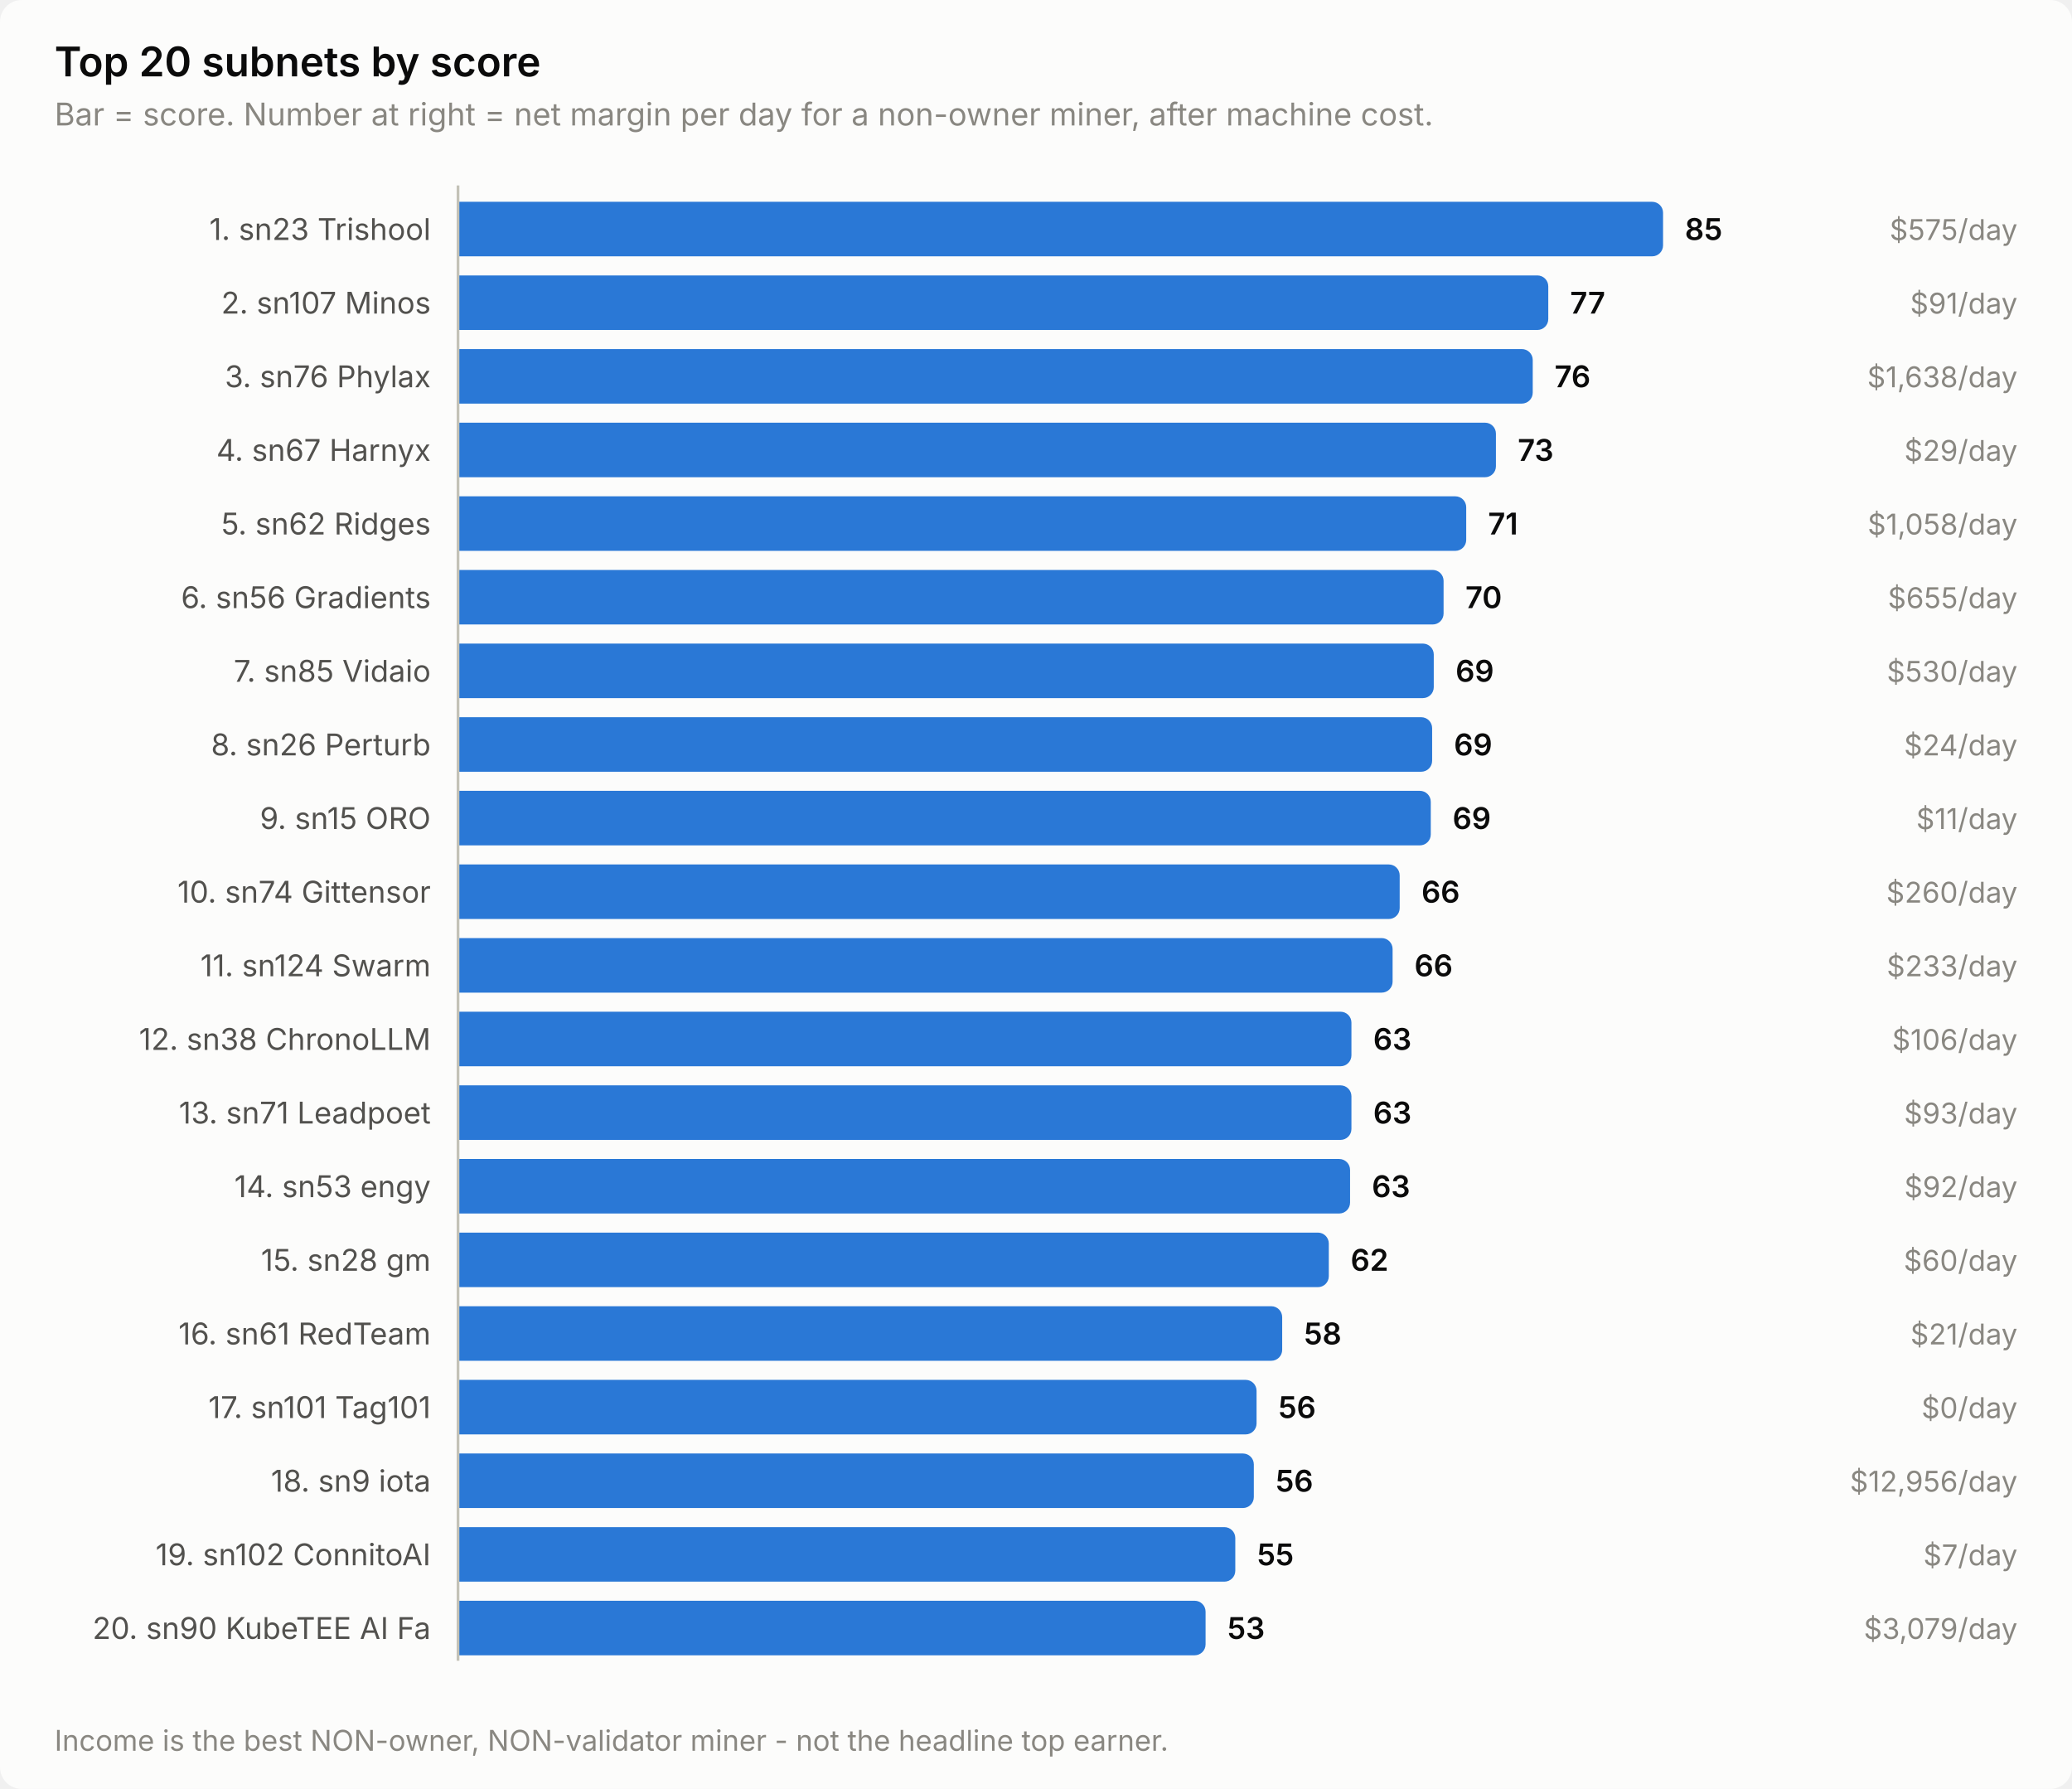
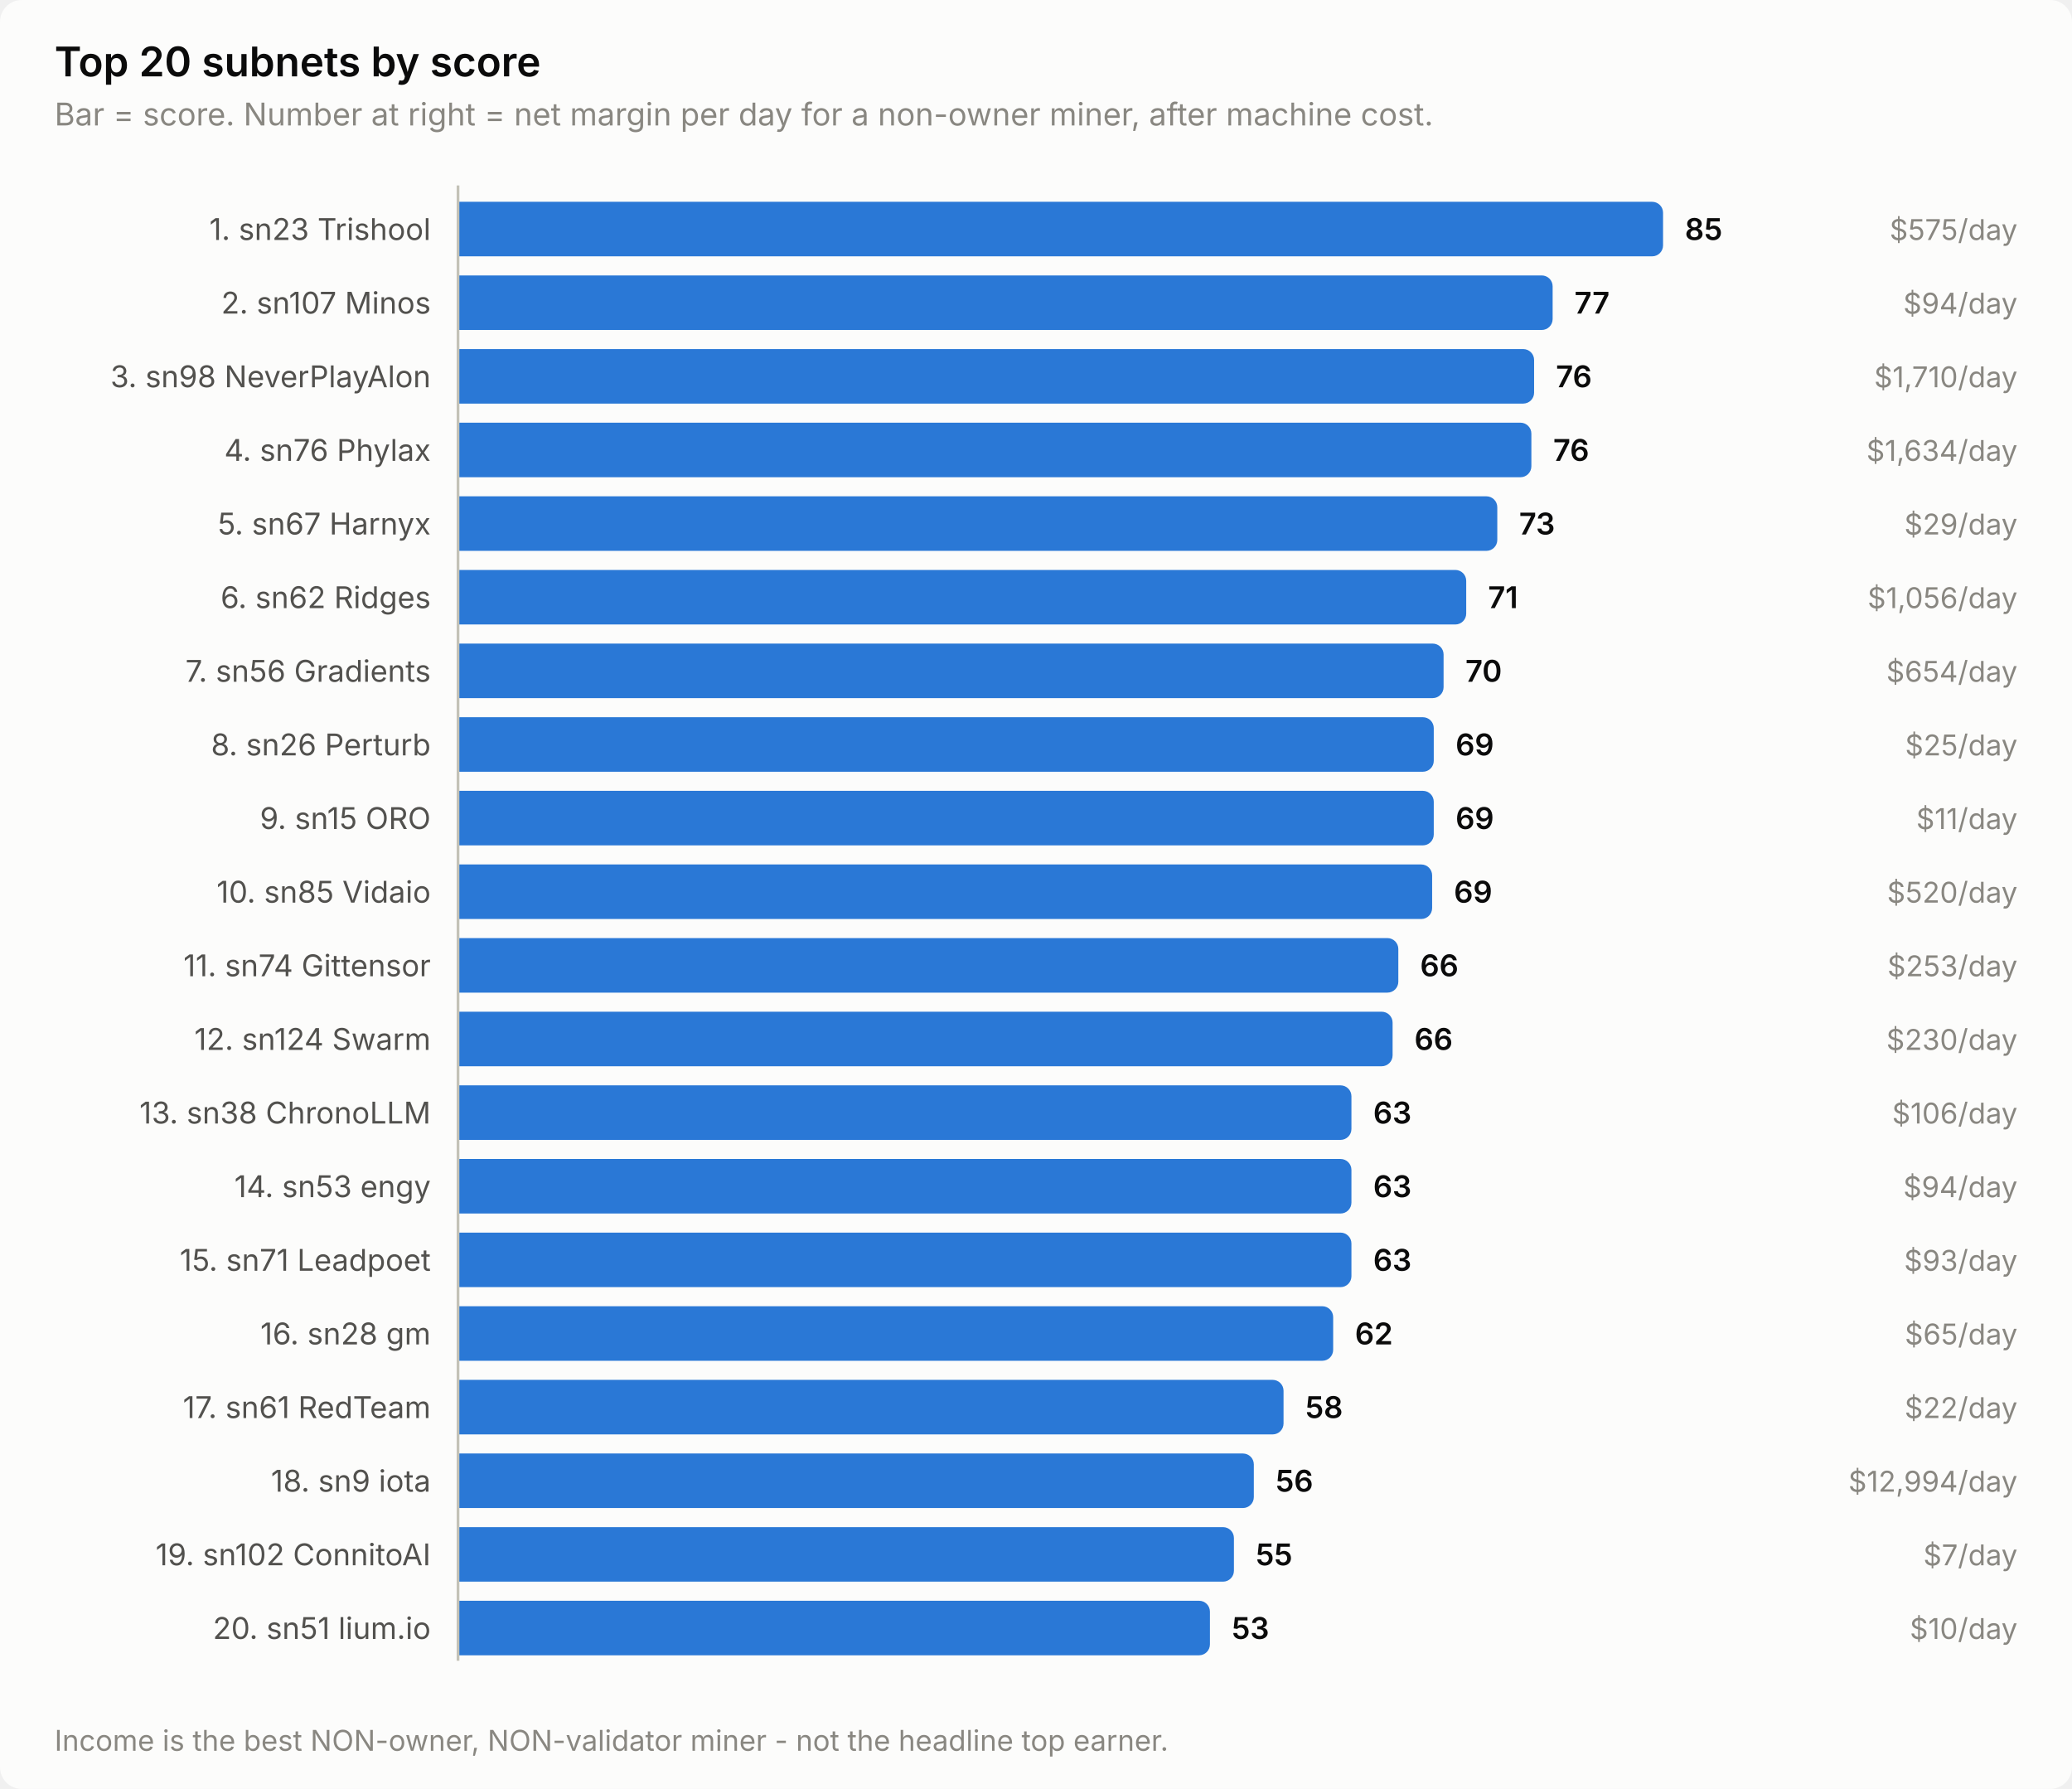
<svg xmlns="http://www.w3.org/2000/svg" width="760" height="656" viewBox="0 0 760 656" role="img" aria-label="Top 20 subnets by score">
  <style>
    text { font-family: system-ui, -apple-system, 'Segoe UI', sans-serif; }
    .t-title { font-size: 15px; font-weight: 600; }
    .t-sub { font-size: 11.5px; }
    .t-lab { font-size: 11px; }
    .t-val { font-size: 11px; font-weight: 600; font-variant-numeric: tabular-nums; }
    .t-tick { font-size: 10.5px; font-variant-numeric: tabular-nums; }

    .surface { fill: #fcfcfb; }
    .ink { fill: #0b0b0b; }
    .ink2 { fill: #52514e; }
    .muted { fill: #898781; }
    .grid { stroke: #e1e0d9; }
    .axis { stroke: #c3c2b7; }
    .accent { fill: #2a78d6; }
    .critical { fill: #d03b3b; }
    .deemph { fill: #d8d7d0; }

    @media (prefers-color-scheme: dark) {
      .surface { fill: #1a1a19; }
      .ink { fill: #ffffff; }
      .ink2 { fill: #c3c2b7; }
      .muted { fill: #898781; }
      .grid { stroke: #2c2c2a; }
      .axis { stroke: #383835; }
      .accent { fill: #3987e5; }
      .deemph { fill: #3a3a37; }
    }
</style>
  <rect class="surface" width="760" height="656" rx="8" />
  <text class="ink t-title" x="20" y="28">Top 20 subnets by score</text>
  <text class="muted t-sub" x="20" y="46">Bar = score. Number at right = net margin per day for a non-owner miner, after machine cost.</text>
  <text class="ink2 t-lab" x="158" y="88" text-anchor="end">1. sn23 Trishool</text>
  <path class="accent" d="M168.0,74.0 H606.0 a4.0,4.0 0 0 1 4.0,4.0 V90.0 a4.0,4.0 0 0 1 -4.0,4.0 H168.0 Z" />
  <text class="ink t-val" x="618.0" y="88">85</text>
  <text class="muted t-tick" x="740" y="88" text-anchor="end">$575/day</text>
  <text class="ink2 t-lab" x="158" y="115" text-anchor="end">2. sn107 Minos</text>
-   <path class="accent" d="M168.0,101.0 H563.9 a4.0,4.0 0 0 1 4.0,4.0 V117.0 a4.0,4.0 0 0 1 -4.0,4.0 H168.0 Z" />
-   <text class="ink t-val" x="575.9" y="115">77</text>
-   <text class="muted t-tick" x="740" y="115" text-anchor="end">$91/day</text>
-   <text class="ink2 t-lab" x="158" y="142" text-anchor="end">3. sn76 Phylax</text>
-   <path class="accent" d="M168.0,128.0 H558.2 a4.0,4.0 0 0 1 4.0,4.0 V144.0 a4.0,4.0 0 0 1 -4.0,4.0 H168.0 Z" />
-   <text class="ink t-val" x="570.2" y="142">76</text>
-   <text class="muted t-tick" x="740" y="142" text-anchor="end">$1,638/day</text>
-   <text class="ink2 t-lab" x="158" y="169" text-anchor="end">4. sn67 Harnyx</text>
-   <path class="accent" d="M168.0,155.0 H544.7 a4.0,4.0 0 0 1 4.0,4.0 V171.0 a4.0,4.0 0 0 1 -4.0,4.0 H168.0 Z" />
-   <text class="ink t-val" x="556.7" y="169">73</text>
-   <text class="muted t-tick" x="740" y="169" text-anchor="end">$29/day</text>
-   <text class="ink2 t-lab" x="158" y="196" text-anchor="end">5. sn62 Ridges</text>
-   <path class="accent" d="M168.0,182.0 H533.8 a4.0,4.0 0 0 1 4.0,4.0 V198.0 a4.0,4.0 0 0 1 -4.0,4.0 H168.0 Z" />
-   <text class="ink t-val" x="545.8" y="196">71</text>
-   <text class="muted t-tick" x="740" y="196" text-anchor="end">$1,058/day</text>
-   <text class="ink2 t-lab" x="158" y="223" text-anchor="end">6. sn56 Gradients</text>
-   <path class="accent" d="M168.0,209.0 H525.5 a4.0,4.0 0 0 1 4.0,4.0 V225.0 a4.0,4.0 0 0 1 -4.0,4.0 H168.0 Z" />
-   <text class="ink t-val" x="537.5" y="223">70</text>
-   <text class="muted t-tick" x="740" y="223" text-anchor="end">$655/day</text>
-   <text class="ink2 t-lab" x="158" y="250" text-anchor="end">7. sn85 Vidaio</text>
-   <path class="accent" d="M168.0,236.0 H521.9 a4.0,4.0 0 0 1 4.0,4.0 V252.0 a4.0,4.0 0 0 1 -4.0,4.0 H168.0 Z" />
-   <text class="ink t-val" x="533.9" y="250">69</text>
-   <text class="muted t-tick" x="740" y="250" text-anchor="end">$530/day</text>
+   <path class="accent" d="M168.0,101.0 H565.5 a4.0,4.0 0 0 1 4.0,4.0 V117.0 a4.0,4.0 0 0 1 -4.0,4.0 H168.0 Z" />
+   <text class="ink t-val" x="577.5" y="115">77</text>
+   <text class="muted t-tick" x="740" y="115" text-anchor="end">$94/day</text>
+   <text class="ink2 t-lab" x="158" y="142" text-anchor="end">3. sn98 NeverPlayAlon</text>
+   <path class="accent" d="M168.0,128.0 H558.7 a4.0,4.0 0 0 1 4.0,4.0 V144.0 a4.0,4.0 0 0 1 -4.0,4.0 H168.0 Z" />
+   <text class="ink t-val" x="570.7" y="142">76</text>
+   <text class="muted t-tick" x="740" y="142" text-anchor="end">$1,710/day</text>
+   <text class="ink2 t-lab" x="158" y="169" text-anchor="end">4. sn76 Phylax</text>
+   <path class="accent" d="M168.0,155.0 H557.7 a4.0,4.0 0 0 1 4.0,4.0 V171.0 a4.0,4.0 0 0 1 -4.0,4.0 H168.0 Z" />
+   <text class="ink t-val" x="569.7" y="169">76</text>
+   <text class="muted t-tick" x="740" y="169" text-anchor="end">$1,634/day</text>
+   <text class="ink2 t-lab" x="158" y="196" text-anchor="end">5. sn67 Harnyx</text>
+   <path class="accent" d="M168.0,182.0 H545.2 a4.0,4.0 0 0 1 4.0,4.0 V198.0 a4.0,4.0 0 0 1 -4.0,4.0 H168.0 Z" />
+   <text class="ink t-val" x="557.2" y="196">73</text>
+   <text class="muted t-tick" x="740" y="196" text-anchor="end">$29/day</text>
+   <text class="ink2 t-lab" x="158" y="223" text-anchor="end">6. sn62 Ridges</text>
+   <path class="accent" d="M168.0,209.0 H533.8 a4.0,4.0 0 0 1 4.0,4.0 V225.0 a4.0,4.0 0 0 1 -4.0,4.0 H168.0 Z" />
+   <text class="ink t-val" x="545.8" y="223">71</text>
+   <text class="muted t-tick" x="740" y="223" text-anchor="end">$1,056/day</text>
+   <text class="ink2 t-lab" x="158" y="250" text-anchor="end">7. sn56 Gradients</text>
+   <path class="accent" d="M168.0,236.0 H525.5 a4.0,4.0 0 0 1 4.0,4.0 V252.0 a4.0,4.0 0 0 1 -4.0,4.0 H168.0 Z" />
+   <text class="ink t-val" x="537.5" y="250">70</text>
+   <text class="muted t-tick" x="740" y="250" text-anchor="end">$654/day</text>
  <text class="ink2 t-lab" x="158" y="277" text-anchor="end">8. sn26 Perturb</text>
-   <path class="accent" d="M168.0,263.0 H521.3 a4.0,4.0 0 0 1 4.0,4.0 V279.0 a4.0,4.0 0 0 1 -4.0,4.0 H168.0 Z" />
-   <text class="ink t-val" x="533.3" y="277">69</text>
-   <text class="muted t-tick" x="740" y="277" text-anchor="end">$24/day</text>
+   <path class="accent" d="M168.0,263.0 H521.9 a4.0,4.0 0 0 1 4.0,4.0 V279.0 a4.0,4.0 0 0 1 -4.0,4.0 H168.0 Z" />
+   <text class="ink t-val" x="533.9" y="277">69</text>
+   <text class="muted t-tick" x="740" y="277" text-anchor="end">$25/day</text>
  <text class="ink2 t-lab" x="158" y="304" text-anchor="end">9. sn15 ORO</text>
-   <path class="accent" d="M168.0,290.0 H520.8 a4.0,4.0 0 0 1 4.0,4.0 V306.0 a4.0,4.0 0 0 1 -4.0,4.0 H168.0 Z" />
-   <text class="ink t-val" x="532.8" y="304">69</text>
+   <path class="accent" d="M168.0,290.0 H521.9 a4.0,4.0 0 0 1 4.0,4.0 V306.0 a4.0,4.0 0 0 1 -4.0,4.0 H168.0 Z" />
+   <text class="ink t-val" x="533.9" y="304">69</text>
  <text class="muted t-tick" x="740" y="304" text-anchor="end">$11/day</text>
-   <text class="ink2 t-lab" x="158" y="331" text-anchor="end">10. sn74 Gittensor</text>
-   <path class="accent" d="M168.0,317.0 H509.4 a4.0,4.0 0 0 1 4.0,4.0 V333.0 a4.0,4.0 0 0 1 -4.0,4.0 H168.0 Z" />
-   <text class="ink t-val" x="521.4" y="331">66</text>
-   <text class="muted t-tick" x="740" y="331" text-anchor="end">$260/day</text>
-   <text class="ink2 t-lab" x="158" y="358" text-anchor="end">11. sn124 Swarm</text>
-   <path class="accent" d="M168.0,344.0 H506.8 a4.0,4.0 0 0 1 4.0,4.0 V360.0 a4.0,4.0 0 0 1 -4.0,4.0 H168.0 Z" />
-   <text class="ink t-val" x="518.8" y="358">66</text>
-   <text class="muted t-tick" x="740" y="358" text-anchor="end">$233/day</text>
-   <text class="ink2 t-lab" x="158" y="385" text-anchor="end">12. sn38 ChronoLLM</text>
-   <path class="accent" d="M168.0,371.0 H491.7 a4.0,4.0 0 0 1 4.0,4.0 V387.0 a4.0,4.0 0 0 1 -4.0,4.0 H168.0 Z" />
-   <text class="ink t-val" x="503.7" y="385">63</text>
-   <text class="muted t-tick" x="740" y="385" text-anchor="end">$106/day</text>
-   <text class="ink2 t-lab" x="158" y="412" text-anchor="end">13. sn71 Leadpoet</text>
+   <text class="ink2 t-lab" x="158" y="331" text-anchor="end">10. sn85 Vidaio</text>
+   <path class="accent" d="M168.0,317.0 H521.3 a4.0,4.0 0 0 1 4.0,4.0 V333.0 a4.0,4.0 0 0 1 -4.0,4.0 H168.0 Z" />
+   <text class="ink t-val" x="533.3" y="331">69</text>
+   <text class="muted t-tick" x="740" y="331" text-anchor="end">$520/day</text>
+   <text class="ink2 t-lab" x="158" y="358" text-anchor="end">11. sn74 Gittensor</text>
+   <path class="accent" d="M168.0,344.0 H508.9 a4.0,4.0 0 0 1 4.0,4.0 V360.0 a4.0,4.0 0 0 1 -4.0,4.0 H168.0 Z" />
+   <text class="ink t-val" x="520.9" y="358">66</text>
+   <text class="muted t-tick" x="740" y="358" text-anchor="end">$253/day</text>
+   <text class="ink2 t-lab" x="158" y="385" text-anchor="end">12. sn124 Swarm</text>
+   <path class="accent" d="M168.0,371.0 H506.8 a4.0,4.0 0 0 1 4.0,4.0 V387.0 a4.0,4.0 0 0 1 -4.0,4.0 H168.0 Z" />
+   <text class="ink t-val" x="518.8" y="385">66</text>
+   <text class="muted t-tick" x="740" y="385" text-anchor="end">$230/day</text>
+   <text class="ink2 t-lab" x="158" y="412" text-anchor="end">13. sn38 ChronoLLM</text>
  <path class="accent" d="M168.0,398.0 H491.7 a4.0,4.0 0 0 1 4.0,4.0 V414.0 a4.0,4.0 0 0 1 -4.0,4.0 H168.0 Z" />
  <text class="ink t-val" x="503.7" y="412">63</text>
-   <text class="muted t-tick" x="740" y="412" text-anchor="end">$93/day</text>
+   <text class="muted t-tick" x="740" y="412" text-anchor="end">$106/day</text>
  <text class="ink2 t-lab" x="158" y="439" text-anchor="end">14. sn53 engy</text>
-   <path class="accent" d="M168.0,425.0 H491.2 a4.0,4.0 0 0 1 4.0,4.0 V441.0 a4.0,4.0 0 0 1 -4.0,4.0 H168.0 Z" />
-   <text class="ink t-val" x="503.2" y="439">63</text>
-   <text class="muted t-tick" x="740" y="439" text-anchor="end">$92/day</text>
-   <text class="ink2 t-lab" x="158" y="466" text-anchor="end">15. sn28 gm</text>
-   <path class="accent" d="M168.0,452.0 H483.4 a4.0,4.0 0 0 1 4.0,4.0 V468.0 a4.0,4.0 0 0 1 -4.0,4.0 H168.0 Z" />
-   <text class="ink t-val" x="495.4" y="466">62</text>
-   <text class="muted t-tick" x="740" y="466" text-anchor="end">$60/day</text>
-   <text class="ink2 t-lab" x="158" y="493" text-anchor="end">16. sn61 RedTeam</text>
-   <path class="accent" d="M168.0,479.0 H466.3 a4.0,4.0 0 0 1 4.0,4.0 V495.0 a4.0,4.0 0 0 1 -4.0,4.0 H168.0 Z" />
-   <text class="ink t-val" x="478.3" y="493">58</text>
-   <text class="muted t-tick" x="740" y="493" text-anchor="end">$21/day</text>
-   <text class="ink2 t-lab" x="158" y="520" text-anchor="end">17. sn101 Tag101</text>
-   <path class="accent" d="M168.0,506.0 H456.9 a4.0,4.0 0 0 1 4.0,4.0 V522.0 a4.0,4.0 0 0 1 -4.0,4.0 H168.0 Z" />
-   <text class="ink t-val" x="468.9" y="520">56</text>
-   <text class="muted t-tick" x="740" y="520" text-anchor="end">$0/day</text>
+   <path class="accent" d="M168.0,425.0 H491.7 a4.0,4.0 0 0 1 4.0,4.0 V441.0 a4.0,4.0 0 0 1 -4.0,4.0 H168.0 Z" />
+   <text class="ink t-val" x="503.7" y="439">63</text>
+   <text class="muted t-tick" x="740" y="439" text-anchor="end">$94/day</text>
+   <text class="ink2 t-lab" x="158" y="466" text-anchor="end">15. sn71 Leadpoet</text>
+   <path class="accent" d="M168.0,452.0 H491.7 a4.0,4.0 0 0 1 4.0,4.0 V468.0 a4.0,4.0 0 0 1 -4.0,4.0 H168.0 Z" />
+   <text class="ink t-val" x="503.7" y="466">63</text>
+   <text class="muted t-tick" x="740" y="466" text-anchor="end">$93/day</text>
+   <text class="ink2 t-lab" x="158" y="493" text-anchor="end">16. sn28 gm</text>
+   <path class="accent" d="M168.0,479.0 H485.0 a4.0,4.0 0 0 1 4.0,4.0 V495.0 a4.0,4.0 0 0 1 -4.0,4.0 H168.0 Z" />
+   <text class="ink t-val" x="497.0" y="493">62</text>
+   <text class="muted t-tick" x="740" y="493" text-anchor="end">$65/day</text>
+   <text class="ink2 t-lab" x="158" y="520" text-anchor="end">17. sn61 RedTeam</text>
+   <path class="accent" d="M168.0,506.0 H466.8 a4.0,4.0 0 0 1 4.0,4.0 V522.0 a4.0,4.0 0 0 1 -4.0,4.0 H168.0 Z" />
+   <text class="ink t-val" x="478.8" y="520">58</text>
+   <text class="muted t-tick" x="740" y="520" text-anchor="end">$22/day</text>
  <text class="ink2 t-lab" x="158" y="547" text-anchor="end">18. sn9 iota</text>
  <path class="accent" d="M168.0,533.0 H455.9 a4.0,4.0 0 0 1 4.0,4.0 V549.0 a4.0,4.0 0 0 1 -4.0,4.0 H168.0 Z" />
  <text class="ink t-val" x="467.9" y="547">56</text>
-   <text class="muted t-tick" x="740" y="547" text-anchor="end">$12,956/day</text>
+   <text class="muted t-tick" x="740" y="547" text-anchor="end">$12,994/day</text>
  <text class="ink2 t-lab" x="158" y="574" text-anchor="end">19. sn102 ConnitoAI</text>
-   <path class="accent" d="M168.0,560.0 H449.1 a4.0,4.0 0 0 1 4.0,4.0 V576.0 a4.0,4.0 0 0 1 -4.0,4.0 H168.0 Z" />
-   <text class="ink t-val" x="461.1" y="574">55</text>
+   <path class="accent" d="M168.0,560.0 H448.6 a4.0,4.0 0 0 1 4.0,4.0 V576.0 a4.0,4.0 0 0 1 -4.0,4.0 H168.0 Z" />
+   <text class="ink t-val" x="460.6" y="574">55</text>
  <text class="muted t-tick" x="740" y="574" text-anchor="end">$7/day</text>
-   <text class="ink2 t-lab" x="158" y="601" text-anchor="end">20. sn90 KubeTEE AI Fa</text>
-   <path class="accent" d="M168.0,587.0 H438.2 a4.0,4.0 0 0 1 4.0,4.0 V603.0 a4.0,4.0 0 0 1 -4.0,4.0 H168.0 Z" />
-   <text class="ink t-val" x="450.2" y="601">53</text>
-   <text class="muted t-tick" x="740" y="601" text-anchor="end">$3,079/day</text>
+   <text class="ink2 t-lab" x="158" y="601" text-anchor="end">20. sn51 lium.io</text>
+   <path class="accent" d="M168.0,587.0 H439.8 a4.0,4.0 0 0 1 4.0,4.0 V603.0 a4.0,4.0 0 0 1 -4.0,4.0 H168.0 Z" />
+   <text class="ink t-val" x="451.8" y="601">53</text>
+   <text class="muted t-tick" x="740" y="601" text-anchor="end">$10/day</text>
  <line class="axis" x1="168" y1="68" x2="168" y2="609" stroke-width="1" />
  <text class="muted t-tick" x="20" y="642">Income is the best NON-owner, NON-validator miner - not the headline top earner.</text>
</svg>
